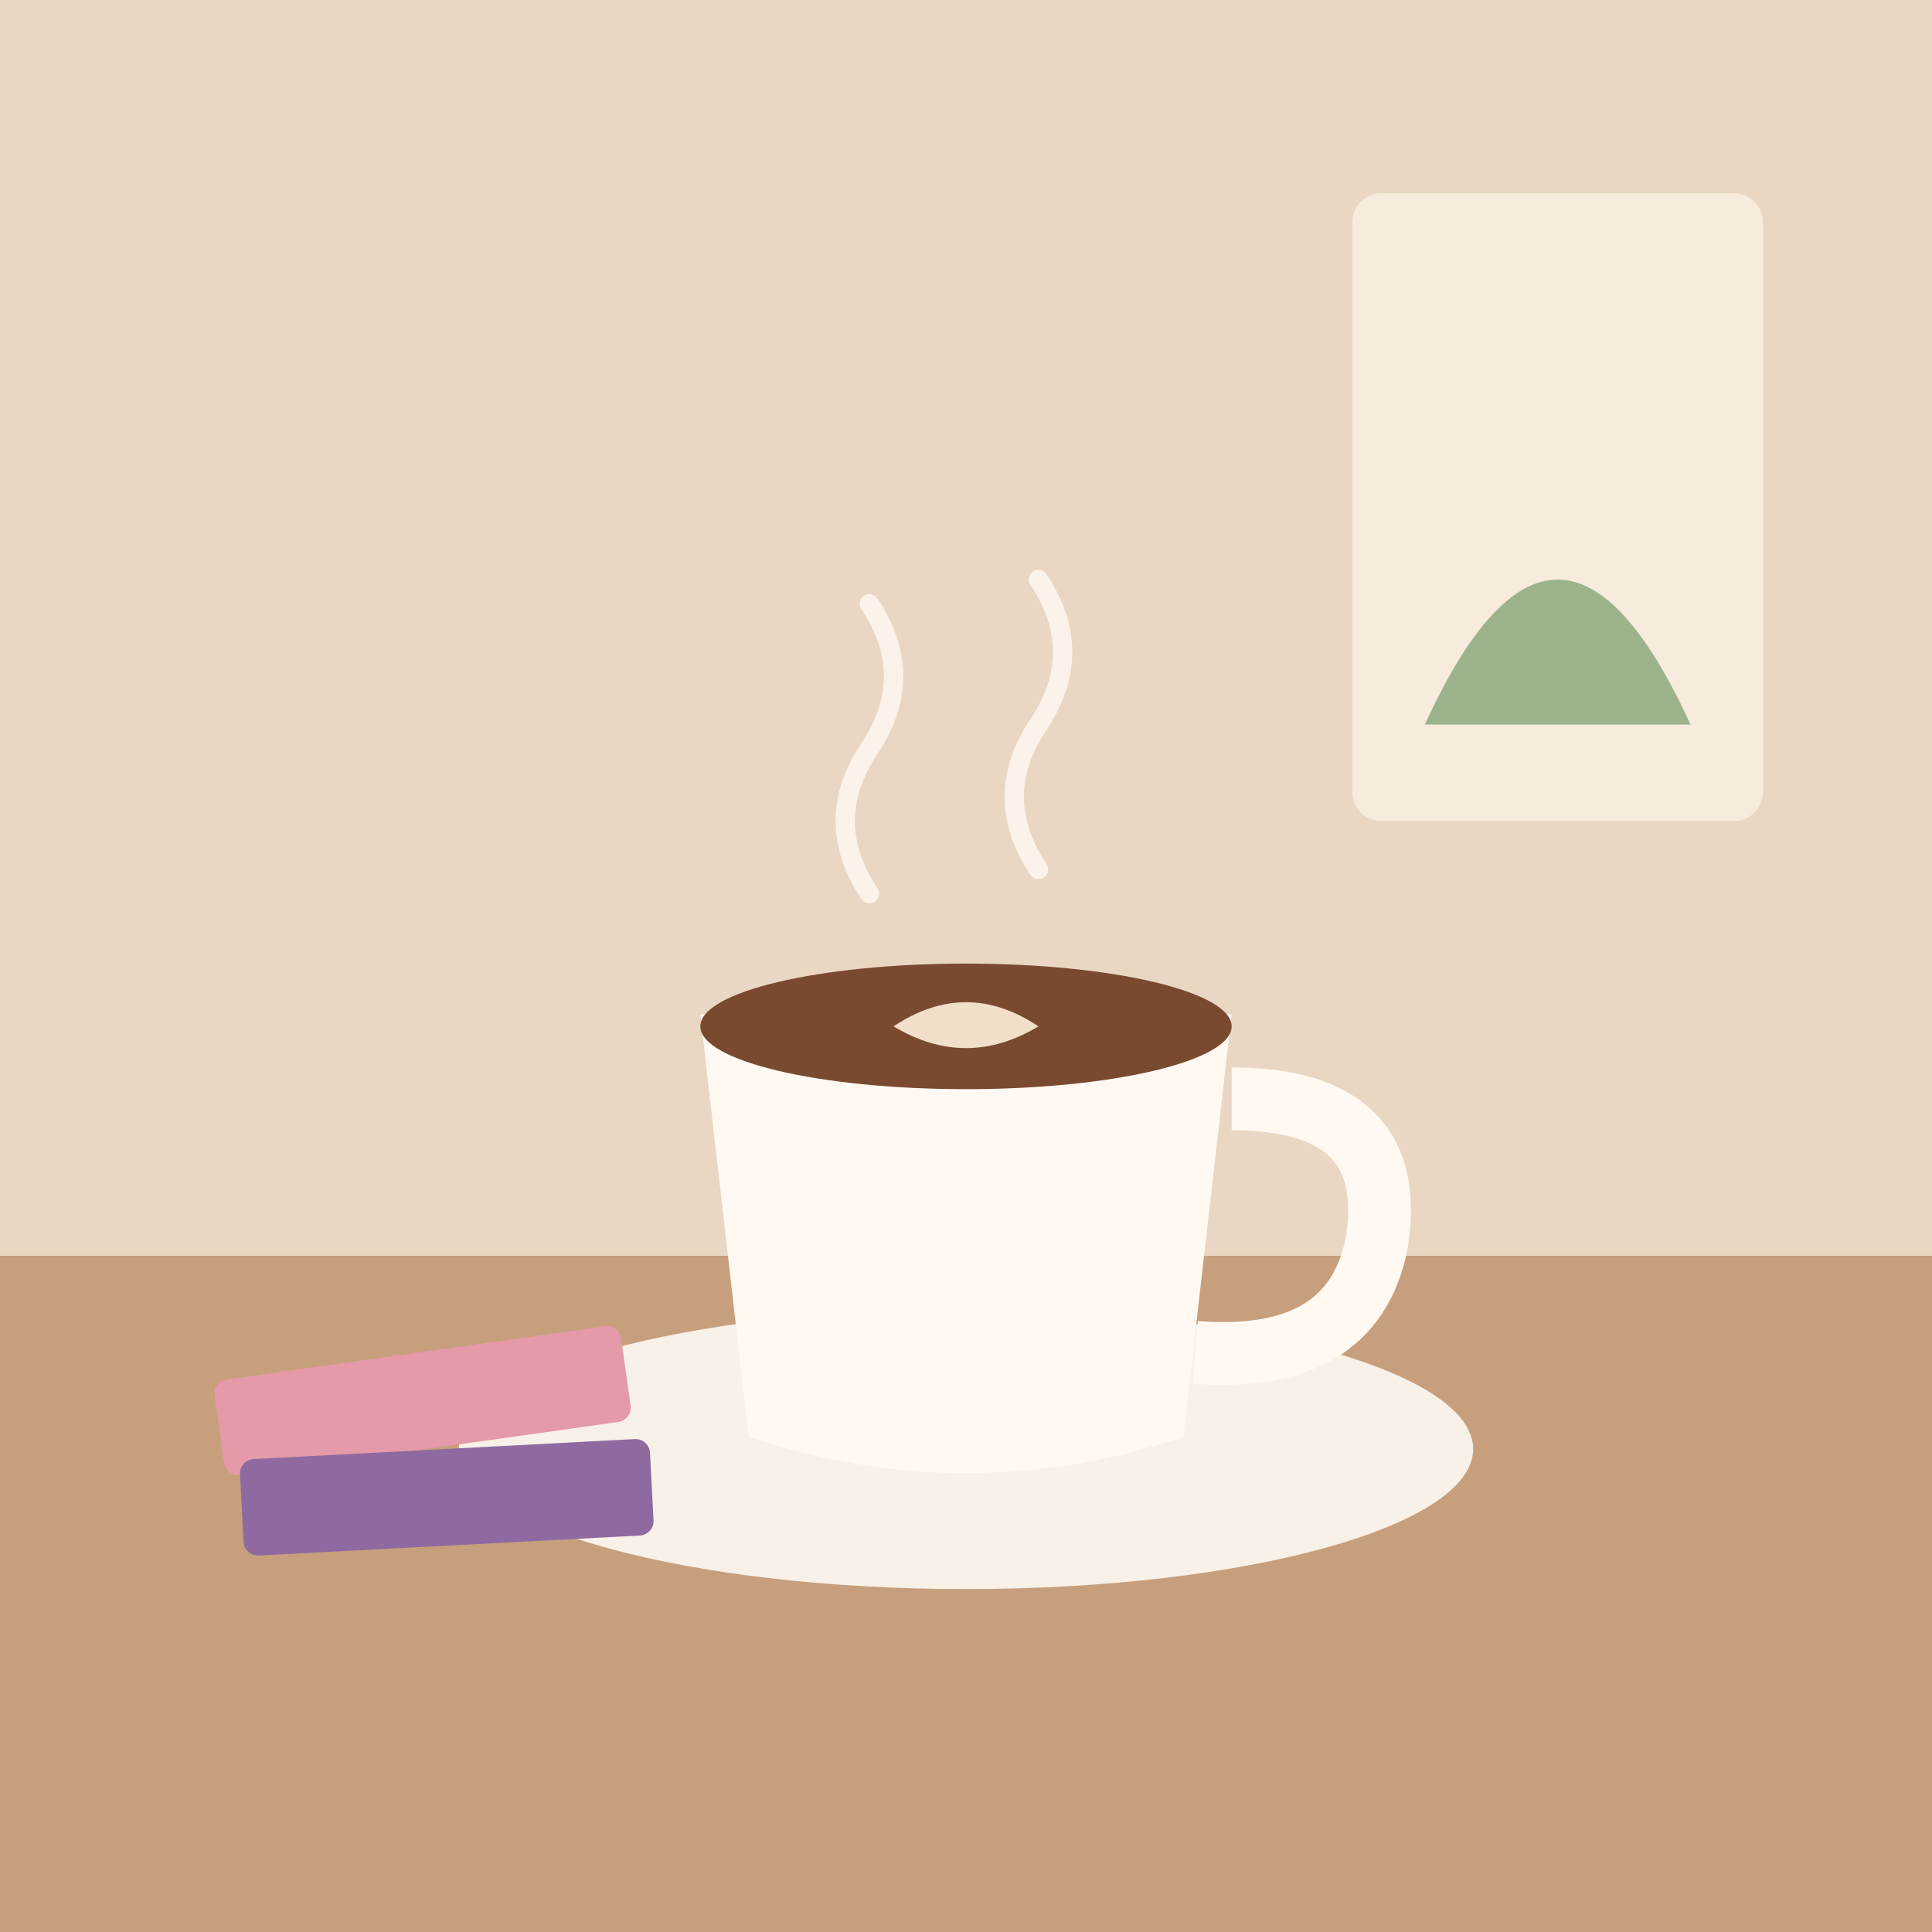
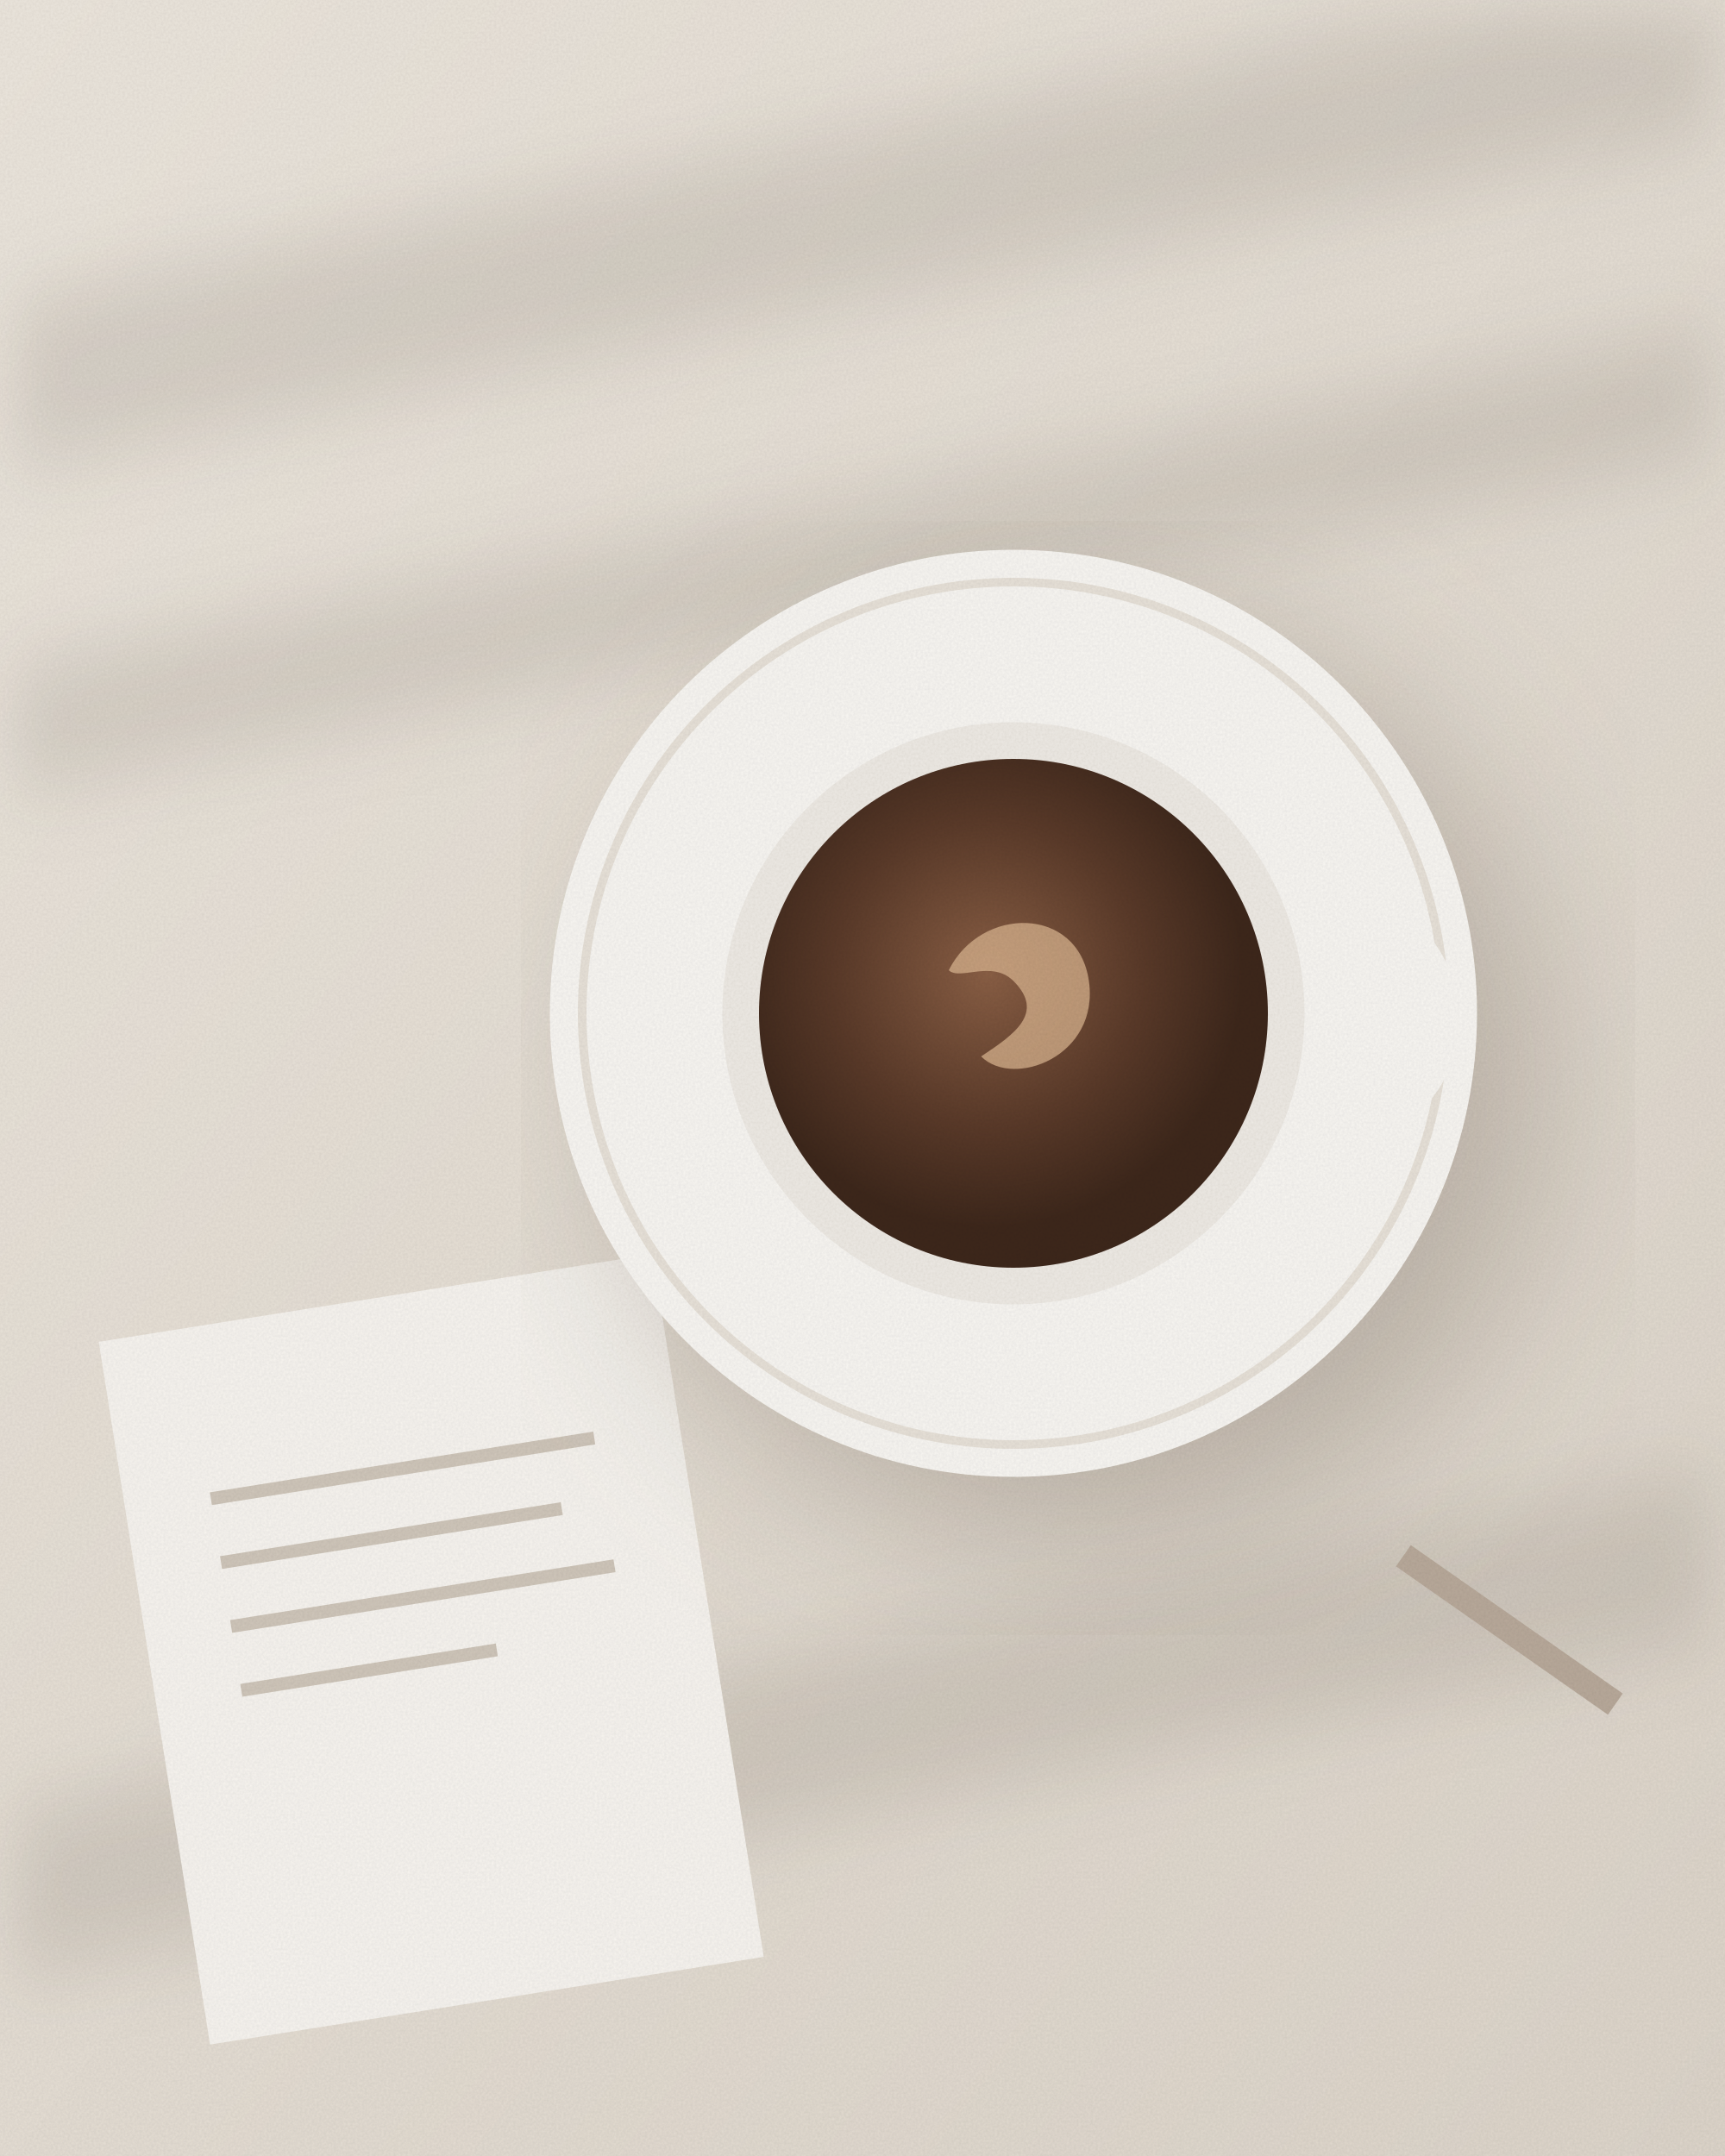
- <svg xmlns="http://www.w3.org/2000/svg" viewBox="0 0 800 800">
-   <rect width="800" height="800" fill="#ead7c3" />
-   <rect y="520" width="800" height="280" fill="#c79f7d" />
-   <rect x="560" y="80" width="170" height="260" rx="12" fill="#f6ebdd" />
-   <path d="M590 300 q55 -120 110 0" fill="#9cb38c" />
-   <ellipse cx="400" cy="600" rx="210" ry="58" fill="#f8f1e8" />
-   <path d="M290 420 h220 l-20 175 q-90 30 -180 0z" fill="#fff9f2" />
-   <path d="M510 455 q70 0 60 60 q-10 50 -75 45" fill="none" stroke="#fff9f2" stroke-width="26" />
-   <ellipse cx="400" cy="425" rx="110" ry="26" fill="#7a4a30" />
-   <path d="M370 425 q30 -20 60 0 q-30 18 -60 0" fill="#f1dfc9" />
-   <g stroke="#fffaf4" stroke-width="8" fill="none" stroke-linecap="round" opacity=".8">
-     <path d="M360 370 q-20 -30 0 -60 q20 -30 0 -60" />
-     <path d="M430 360 q-20 -30 0 -60 q20 -30 0 -60" />
+ <svg xmlns="http://www.w3.org/2000/svg" viewBox="0 0 800 1000">
+   <defs>
+     <filter id="g">
+       <feTurbulence type="fractalNoise" baseFrequency=".9" numOctaves="2" stitchTiles="stitch" />
+       <feColorMatrix values="0 0 0 0 0  0 0 0 0 0  0 0 0 0 0  0 0 0 .55 0" />
+     </filter>
+     <filter id="b">
+       <feGaussianBlur stdDeviation="18" />
+     </filter>
+     <filter id="b2">
+       <feGaussianBlur stdDeviation="40" />
+     </filter>
+     <radialGradient id="cof" cx=".45" cy=".42">
+       <stop offset="0" stop-color="#8a5f45" />
+       <stop offset=".6" stop-color="#5a3a29" />
+       <stop offset="1" stop-color="#3d271b" />
+     </radialGradient>
+     <linearGradient id="lin" x1="0" y1="0" x2="1" y2="1">
+       <stop offset="0" stop-color="#ece6dd" />
+       <stop offset="1" stop-color="#ddd5ca" />
+     </linearGradient>
+   </defs>
+   <rect width="800" height="1000" fill="url(#lin)" />
+   <g opacity=".14" fill="#5b4f43" filter="url(#b)">
+     <path d="M-100 160 L900 -40 L900 40 L-100 240Z" />
+     <path d="M-100 330 L900 130 L900 190 L-100 390Z" />
+     <path d="M-100 860 L900 660 L900 740 L-100 940Z" />
  </g>
-   <rect x="90" y="560" width="170" height="40" rx="6" fill="#e49aa8" transform="rotate(-8 175 580)" />
-   <rect x="100" y="600" width="170" height="40" rx="6" fill="#8e6aa0" transform="rotate(-3 185 620)" />
+   <rect x="70" y="600" width="260" height="330" fill="#f7f4ef" transform="rotate(-9 200 765)" />
+   <g stroke="#cfc6ba" stroke-width="6" transform="rotate(-9 200 765)">
+     <path d="M110 680 H290M110 710 H270M110 740 H290M110 770 H230" />
+   </g>
+   <circle cx="470" cy="470" r="215" fill="#7a6d60" opacity=".35" filter="url(#b2)" transform="translate(30 30)" />
+   <circle cx="470" cy="470" r="215" fill="#f8f6f2" />
+   <circle cx="470" cy="470" r="200" fill="none" stroke="#e7e1d8" stroke-width="4" />
+   <circle cx="470" cy="470" r="135" fill="#eeeae4" />
+   <circle cx="470" cy="470" r="118" fill="url(#cof)" />
+   <path d="M440 450 C455 420 500 420 505 455 C510 490 470 505 455 490 C470 480 485 470 470 455 C460 445 445 455 440 450Z" fill="#d9b48f" opacity=".75" />
+   <path d="M600 420 C680 420 690 520 600 525" fill="none" stroke="#f8f6f2" stroke-width="26" />
+   <path d="M640 750 h120 v12 h-120z" fill="#b8a99a" transform="rotate(35 700 756)" />
+   <rect width="800" height="1000" filter="url(#g)" opacity=".12" />
</svg>
